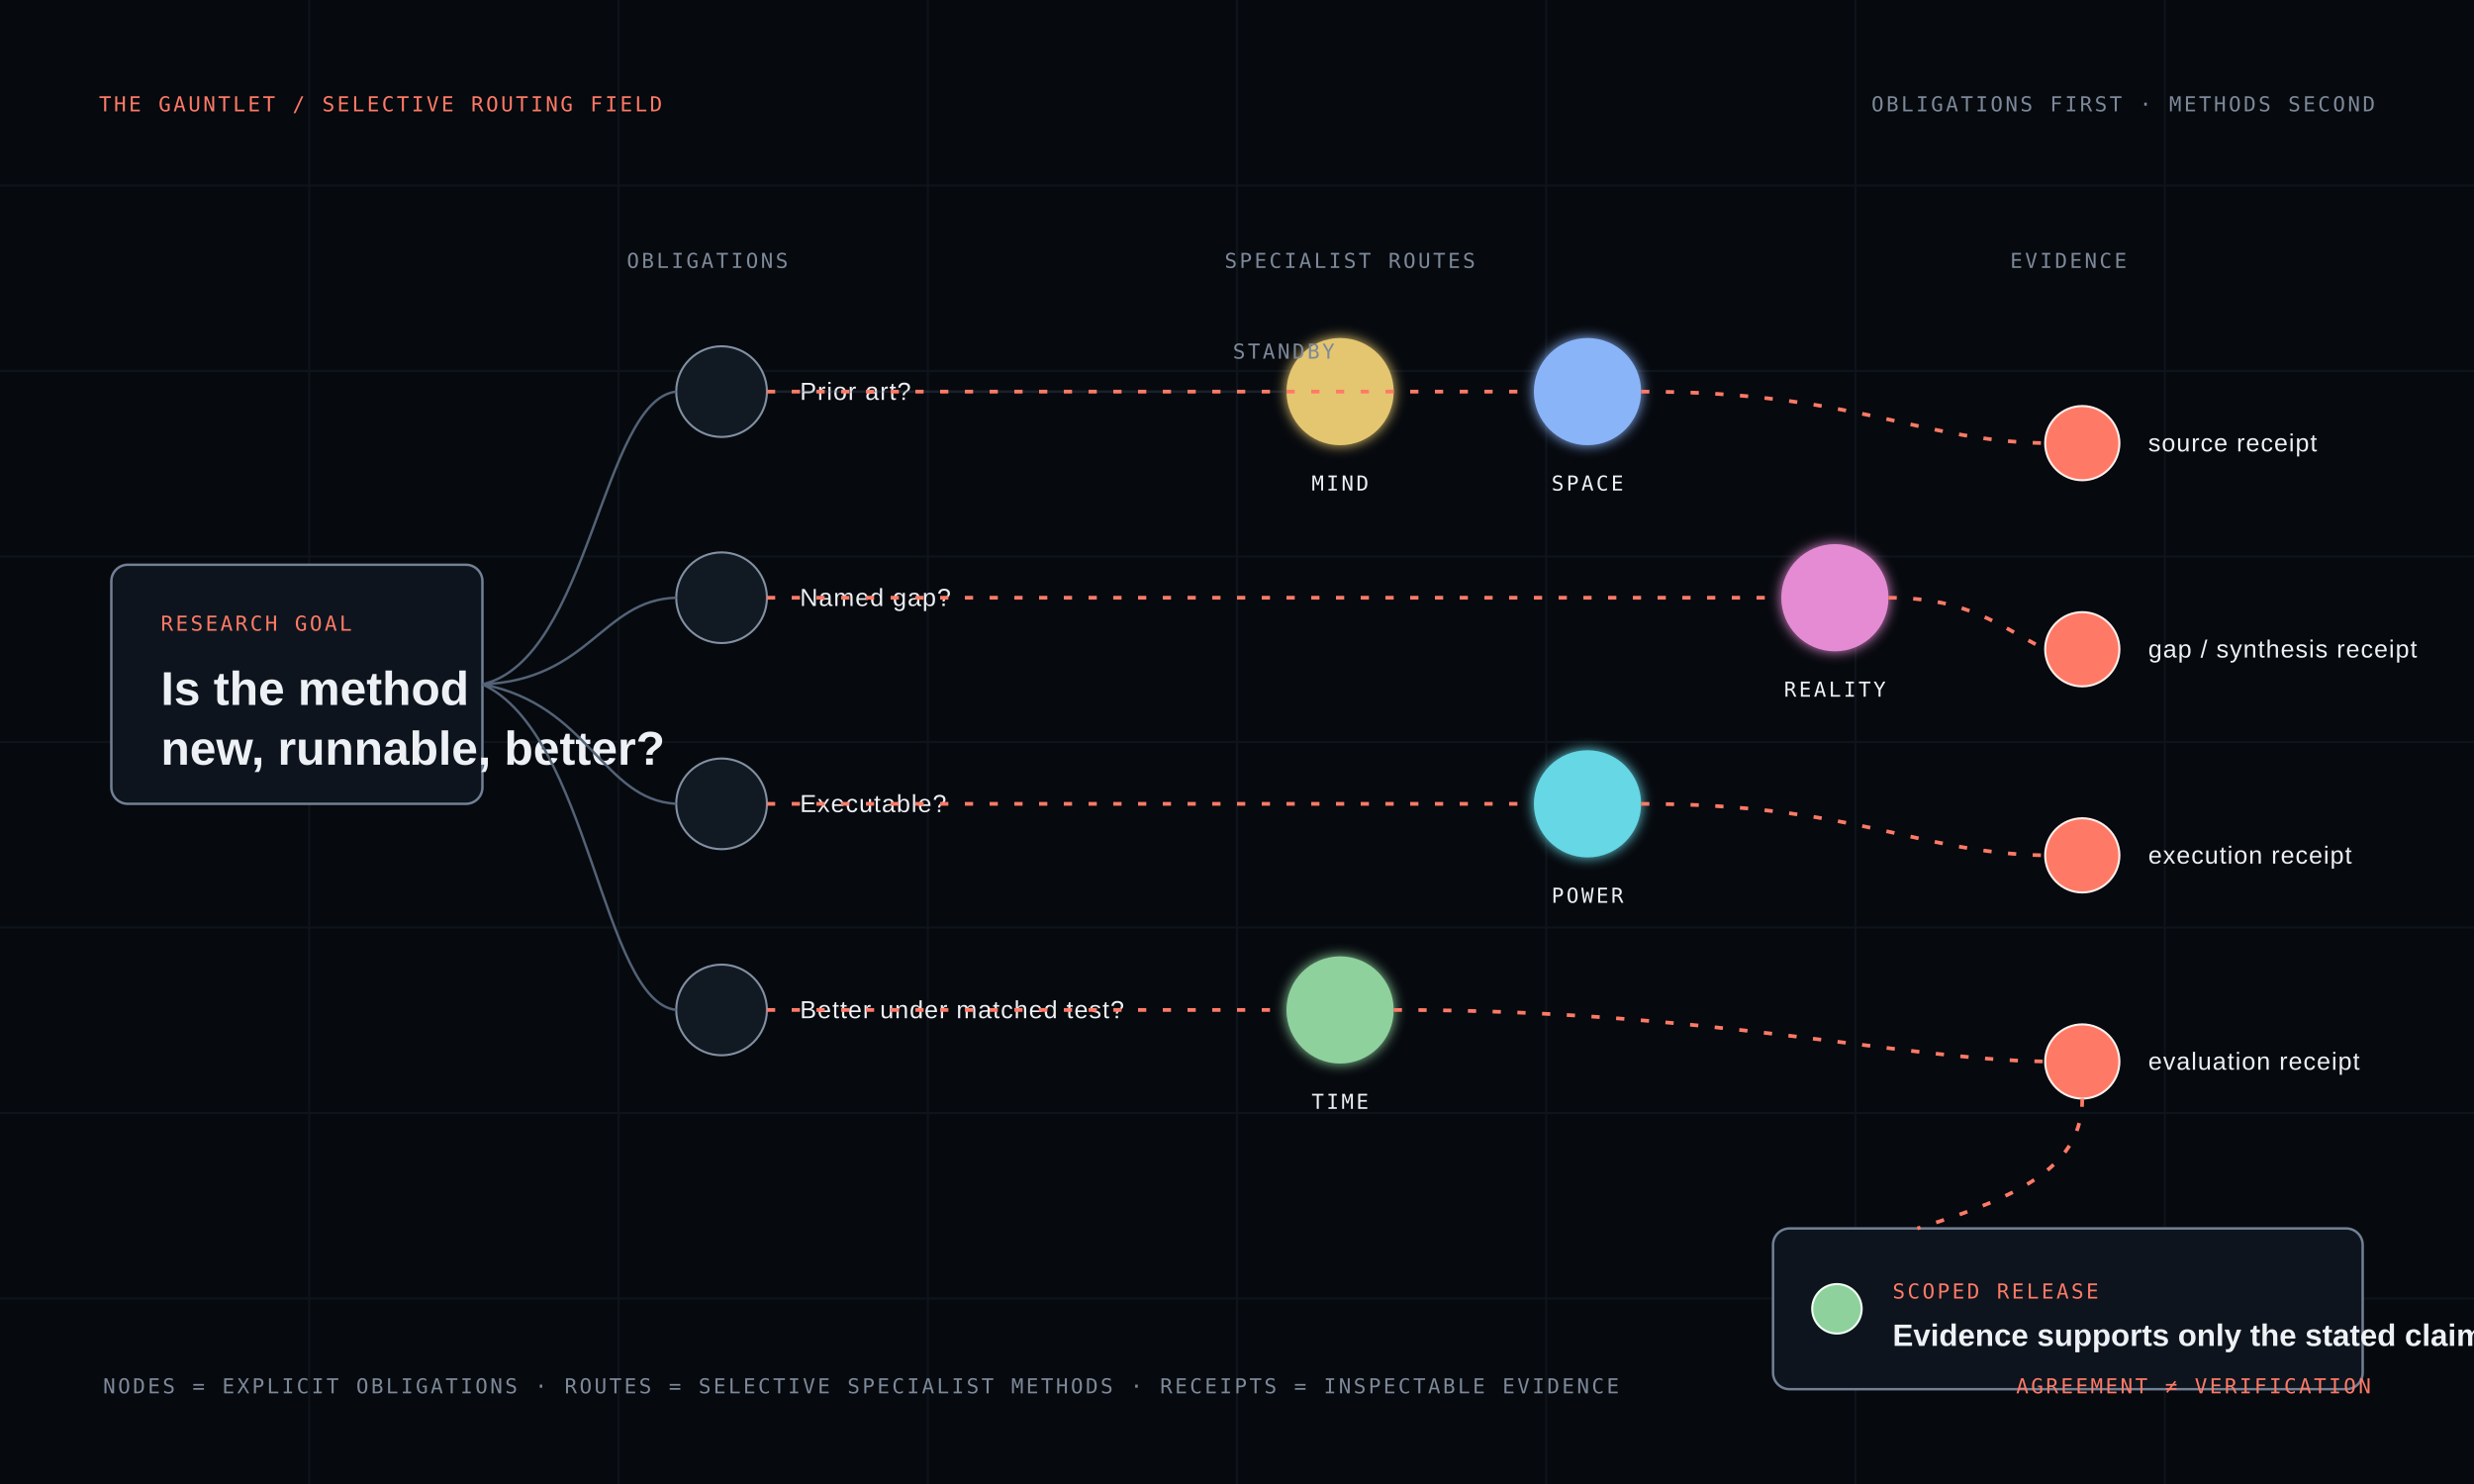
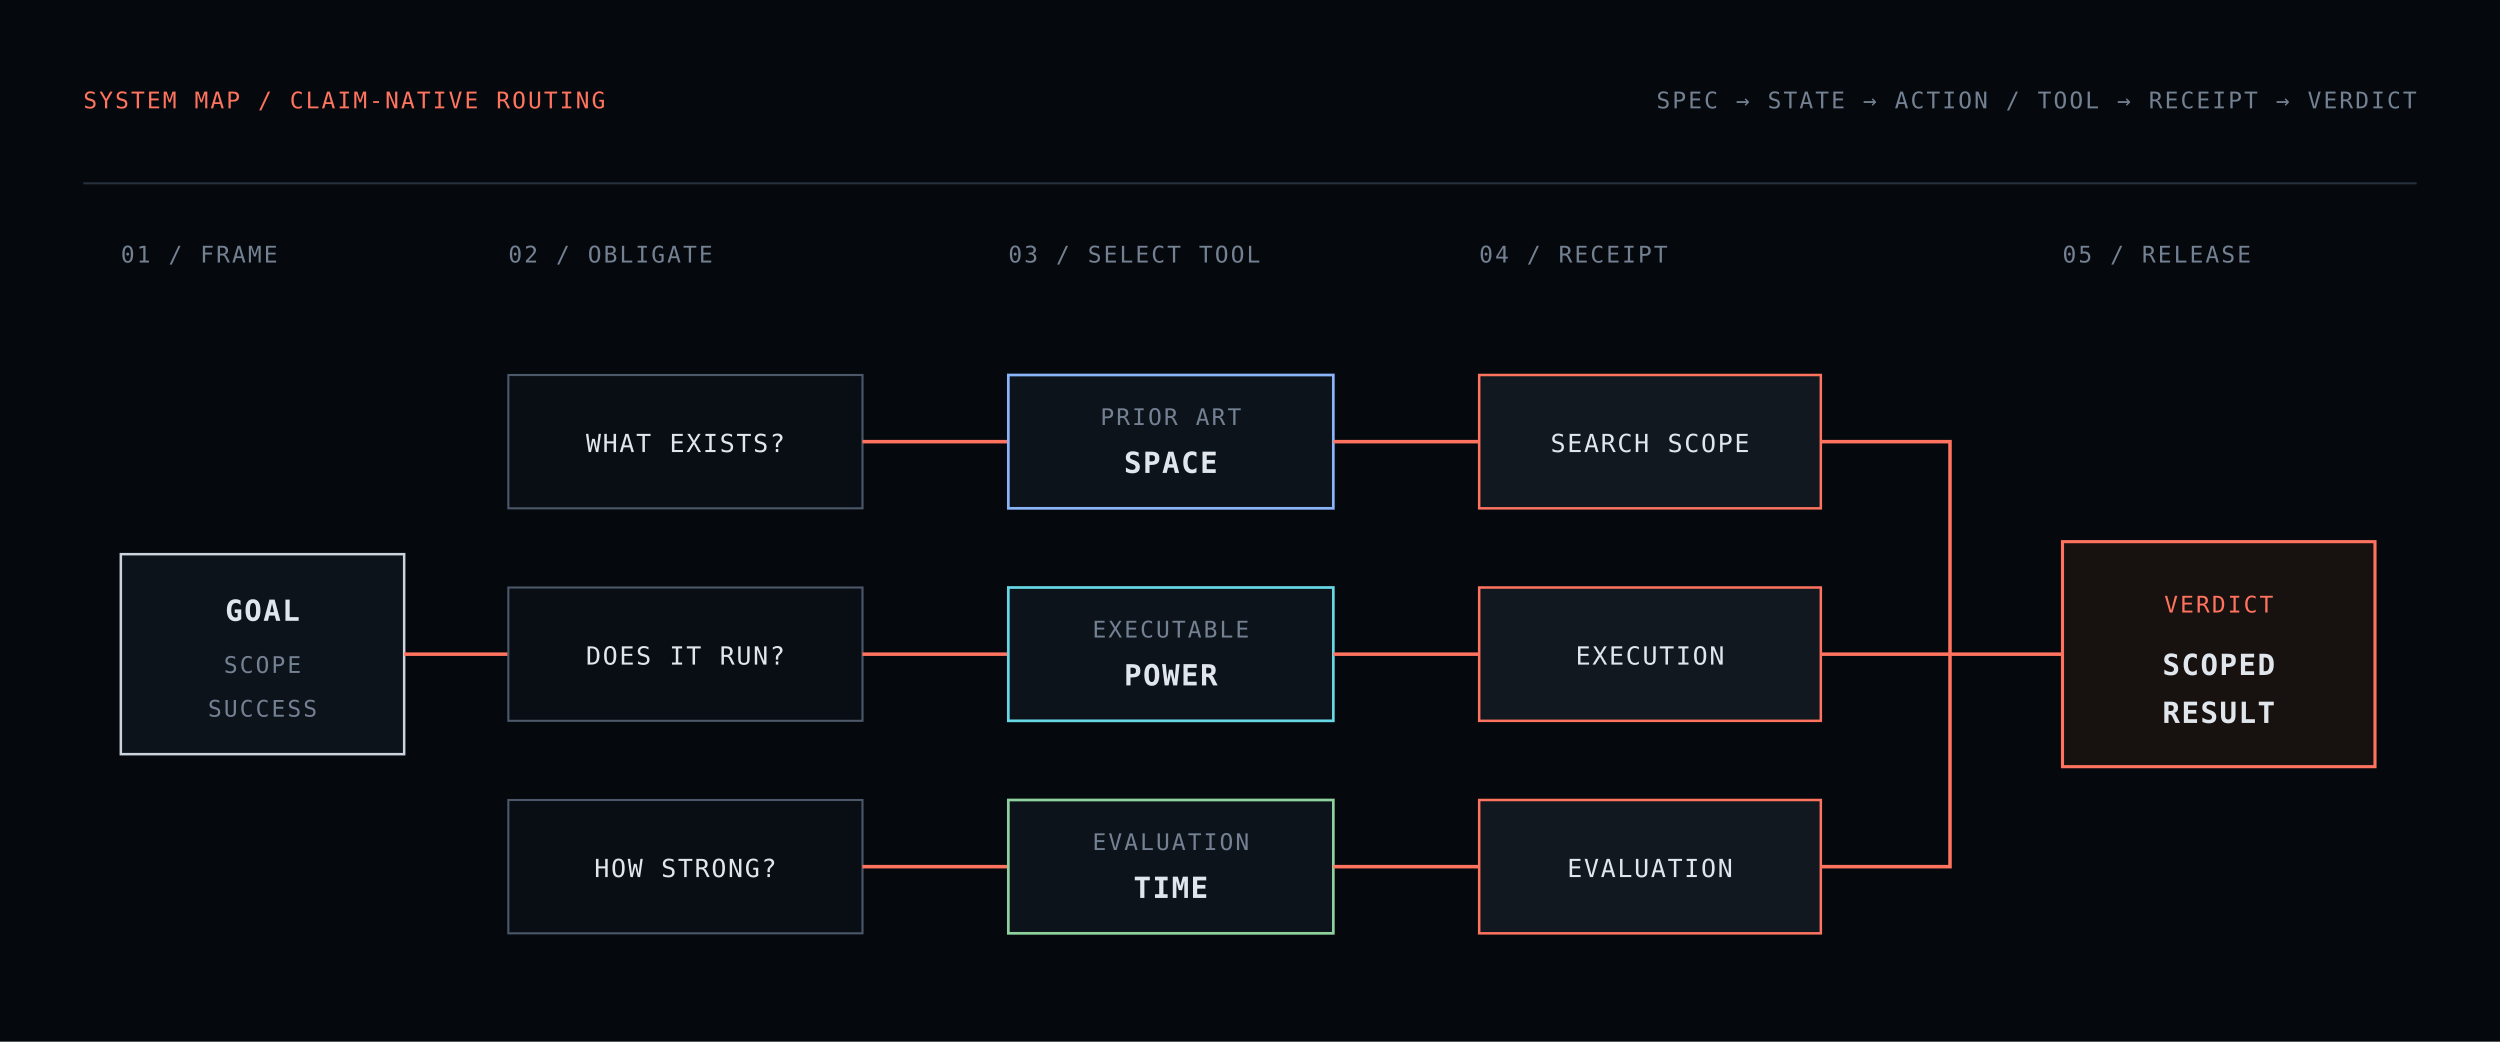
- <svg xmlns="http://www.w3.org/2000/svg" viewBox="0 0 1200 720" role="img" aria-labelledby="title desc">
+ <svg xmlns="http://www.w3.org/2000/svg" viewBox="0 0 1200 500" role="img" aria-labelledby="title desc">
  <defs>
-     <filter id="g" x="-60%" y="-60%" width="220%" height="220%">
-       <feGaussianBlur stdDeviation="3" result="b" />
-       <feMerge>
-         <feMergeNode in="b" />
-         <feMergeNode in="SourceGraphic" />
-       </feMerge>
-     </filter>
    <style>
-       .bg{fill:#06090e}.grid{fill:none;stroke:#131b25;stroke-width:1}.edge{fill:none;stroke:#536276;stroke-width:1.2}.edgeHot{fill:none;stroke:#ff7a66;stroke-width:1.8;stroke-dasharray:4 8}.node{fill:#0d141d;stroke:#718095;stroke-width:1.2}.goal{fill:#eef2f5;stroke:#fff}.ob{fill:#111923;stroke:#8290a2}.mind{fill:#e4c66f}.space{fill:#8ab4f8}.reality{fill:#e58bd4}.power{fill:#66d7e4}.time{fill:#8ed19d}.receipt{fill:#ff7a66;stroke:#fff0ed}.pass{fill:#8ed19d;stroke:#effff3}.muted{fill:#7d8999}.txt{fill:#edf1f5}.accent{fill:#ff7a66}.mono{font-family:Consolas,Menlo,monospace}.sans{font-family:Arial,Helvetica,sans-serif}.tiny{font-size:10px;letter-spacing:1.2px}.small{font-size:12px;letter-spacing:.5px}.label{font-size:15px;font-weight:700}.big{font-size:23px;font-weight:700}
+       .bg{fill:#05080c}.rule{fill:none;stroke:#26313e;stroke-width:1}.route{fill:none;stroke:#ff735f;stroke-width:1.7}.box{fill:#090e14;stroke:#4b5869;stroke-width:1}.frame{fill:#0d131b;stroke:#cbd3dc;stroke-width:1.2}.space{fill:#0d131b;stroke:#8ab4f8;stroke-width:1.3}.power{fill:#0d131b;stroke:#66d7e4;stroke-width:1.3}.time{fill:#0d131b;stroke:#8ed19d;stroke-width:1.3}.receipt{fill:#111820;stroke:#ff735f;stroke-width:1.2}.release{fill:#17110f;stroke:#ff735f;stroke-width:1.5}.txt{fill:#e1e6ec}.dim{fill:#748193}.accent{fill:#ff735f}.mono{font-family:Consolas,Menlo,monospace}.tiny{font-size:11px;letter-spacing:1px}.small{font-size:12px;letter-spacing:.8px}.label{font-size:14px;font-weight:700;letter-spacing:.7px}
    </style>
  </defs>
-   <rect width="1200" height="720" class="bg" />
-   <g opacity=".6">
-     <path d="M0 90H1200M0 180H1200M0 270H1200M0 360H1200M0 450H1200M0 540H1200M0 630H1200M150 0V720M300 0V720M450 0V720M600 0V720M750 0V720M900 0V720M1050 0V720" class="grid" />
-   </g>
-   <text x="48" y="54" class="mono accent tiny">THE GAUNTLET / SELECTIVE ROUTING FIELD</text>
-   <text x="1152" y="54" text-anchor="end" class="mono muted tiny">OBLIGATIONS FIRST · METHODS SECOND</text>
-   <g>
-     <rect x="54" y="274" width="180" height="116" rx="8" class="node" />
-     <text x="78" y="306" class="mono accent tiny">RESEARCH GOAL</text>
-     <text x="78" y="342" class="sans txt big">Is the method</text>
-     <text x="78" y="371" class="sans txt big">new, runnable, better?</text>
-   </g>
-   <g class="mono tiny">
-     <text x="304" y="130" class="muted">OBLIGATIONS</text>
-   </g>
-   <g>
-     <circle cx="350" cy="190" r="22" class="ob" />
-     <circle cx="350" cy="290" r="22" class="ob" />
-     <circle cx="350" cy="390" r="22" class="ob" />
-     <circle cx="350" cy="490" r="22" class="ob" />
-     <text x="388" y="194" class="sans txt small">Prior art?</text>
-     <text x="388" y="294" class="sans txt small">Named gap?</text>
-     <text x="388" y="394" class="sans txt small">Executable?</text>
-     <text x="388" y="494" class="sans txt small">Better under matched test?</text>
-   </g>
-   <path d="M234 332C286 320 292 194 328 190M234 332C286 330 292 291 328 290M234 332C286 342 292 388 328 390M234 332C286 356 292 486 328 490" class="edge" />
-   <g>
-     <text x="594" y="130" class="mono muted tiny">SPECIALIST ROUTES</text>
-     <circle cx="650" cy="190" r="26" class="mind" filter="url(#g)" />
-     <circle cx="770" cy="190" r="26" class="space" filter="url(#g)" />
-     <circle cx="890" cy="290" r="26" class="reality" filter="url(#g)" />
-     <circle cx="770" cy="390" r="26" class="power" filter="url(#g)" />
-     <circle cx="650" cy="490" r="26" class="time" filter="url(#g)" />
-     <text x="650" y="238" text-anchor="middle" class="mono txt tiny">MIND</text>
-     <text x="770" y="238" text-anchor="middle" class="mono txt tiny">SPACE</text>
-     <text x="890" y="338" text-anchor="middle" class="mono txt tiny">REALITY</text>
-     <text x="770" y="438" text-anchor="middle" class="mono txt tiny">POWER</text>
-     <text x="650" y="538" text-anchor="middle" class="mono txt tiny">TIME</text>
-   </g>
-   <path d="M372 190C470 190 540 190 624 190" class="edge" opacity=".28" />
-   <path d="M372 190C470 190 584 190 744 190" class="edgeHot" />
-   <path d="M372 290C500 290 634 290 864 290" class="edgeHot" />
-   <path d="M372 390C510 390 620 390 744 390" class="edgeHot" />
-   <path d="M372 490C470 490 550 490 624 490" class="edgeHot" />
-   <text x="598" y="174" class="mono muted tiny">STANDBY</text>
-   <g>
-     <text x="975" y="130" class="mono muted tiny">EVIDENCE</text>
-     <circle cx="1010" cy="215" r="18" class="receipt" />
-     <circle cx="1010" cy="315" r="18" class="receipt" />
-     <circle cx="1010" cy="415" r="18" class="receipt" />
-     <circle cx="1010" cy="515" r="18" class="receipt" />
-     <text x="1042" y="219" class="sans txt small">source receipt</text>
-     <text x="1042" y="319" class="sans txt small">gap / synthesis receipt</text>
-     <text x="1042" y="419" class="sans txt small">execution receipt</text>
-     <text x="1042" y="519" class="sans txt small">evaluation receipt</text>
-   </g>
-   <path d="M796 190C900 190 930 214 992 215M916 290C955 290 970 304 992 315M796 390C900 390 930 414 992 415M676 490C830 490 920 514 992 515" class="edgeHot" />
-   <g>
-     <rect x="860" y="596" width="286" height="78" rx="8" class="node" />
-     <circle cx="891" cy="635" r="12" class="pass" />
-     <text x="918" y="630" class="mono accent tiny">SCOPED RELEASE</text>
-     <text x="918" y="653" class="sans txt label">Evidence supports only the stated claim.</text>
-   </g>
-   <path d="M1010 533C1010 565 982 580 930 596" class="edgeHot" />
-   <text x="50" y="676" class="mono muted tiny">NODES = EXPLICIT OBLIGATIONS · ROUTES = SELECTIVE SPECIALIST METHODS · RECEIPTS = INSPECTABLE EVIDENCE</text>
-   <text x="1150" y="676" text-anchor="end" class="mono accent tiny">AGREEMENT ≠ VERIFICATION</text>
+   <rect width="1200" height="500" class="bg" />
+   <path d="M40 88H1160" class="rule" />
+   <text x="40" y="52" class="mono accent tiny">SYSTEM MAP / CLAIM-NATIVE ROUTING</text>
+   <text x="1160" y="52" text-anchor="end" class="mono dim tiny">SPEC → STATE → ACTION / TOOL → RECEIPT → VERDICT</text>
+   <text x="58" y="126" class="mono dim tiny">01 / FRAME</text>
+   <rect x="58" y="266" width="136" height="96" class="frame" />
+   <text x="126" y="298" text-anchor="middle" class="mono txt label">GOAL</text>
+   <text x="126" y="323" text-anchor="middle" class="mono dim tiny">SCOPE</text>
+   <text x="126" y="344" text-anchor="middle" class="mono dim tiny">SUCCESS</text>
+   <path d="M194 314H244" class="route" />
+   <text x="244" y="126" class="mono dim tiny">02 / OBLIGATE</text>
+   <rect x="244" y="180" width="170" height="64" class="box" />
+   <rect x="244" y="282" width="170" height="64" class="box" />
+   <rect x="244" y="384" width="170" height="64" class="box" />
+   <text x="329" y="217" text-anchor="middle" class="mono txt small">WHAT EXISTS?</text>
+   <text x="329" y="319" text-anchor="middle" class="mono txt small">DOES IT RUN?</text>
+   <text x="329" y="421" text-anchor="middle" class="mono txt small">HOW STRONG?</text>
+   <path d="M414 212H484M414 314H484M414 416H484" class="route" />
+   <text x="484" y="126" class="mono dim tiny">03 / SELECT TOOL</text>
+   <rect x="484" y="180" width="156" height="64" class="space" />
+   <rect x="484" y="282" width="156" height="64" class="power" />
+   <rect x="484" y="384" width="156" height="64" class="time" />
+   <text x="562" y="204" text-anchor="middle" class="mono dim tiny">PRIOR ART</text>
+   <text x="562" y="227" text-anchor="middle" class="mono txt label">SPACE</text>
+   <text x="562" y="306" text-anchor="middle" class="mono dim tiny">EXECUTABLE</text>
+   <text x="562" y="329" text-anchor="middle" class="mono txt label">POWER</text>
+   <text x="562" y="408" text-anchor="middle" class="mono dim tiny">EVALUATION</text>
+   <text x="562" y="431" text-anchor="middle" class="mono txt label">TIME</text>
+   <path d="M640 212H710M640 314H710M640 416H710" class="route" />
+   <text x="710" y="126" class="mono dim tiny">04 / RECEIPT</text>
+   <rect x="710" y="180" width="164" height="64" class="receipt" />
+   <rect x="710" y="282" width="164" height="64" class="receipt" />
+   <rect x="710" y="384" width="164" height="64" class="receipt" />
+   <text x="792" y="217" text-anchor="middle" class="mono txt small">SEARCH SCOPE</text>
+   <text x="792" y="319" text-anchor="middle" class="mono txt small">EXECUTION</text>
+   <text x="792" y="421" text-anchor="middle" class="mono txt small">EVALUATION</text>
+   <path d="M874 212H936V314H990M874 314H990M874 416H936V314" class="route" />
+   <text x="990" y="126" class="mono dim tiny">05 / RELEASE</text>
+   <rect x="990" y="260" width="150" height="108" class="release" />
+   <text x="1065" y="294" text-anchor="middle" class="mono accent tiny">VERDICT</text>
+   <text x="1065" y="324" text-anchor="middle" class="mono txt label">SCOPED</text>
+   <text x="1065" y="347" text-anchor="middle" class="mono txt label">RESULT</text>
</svg>
